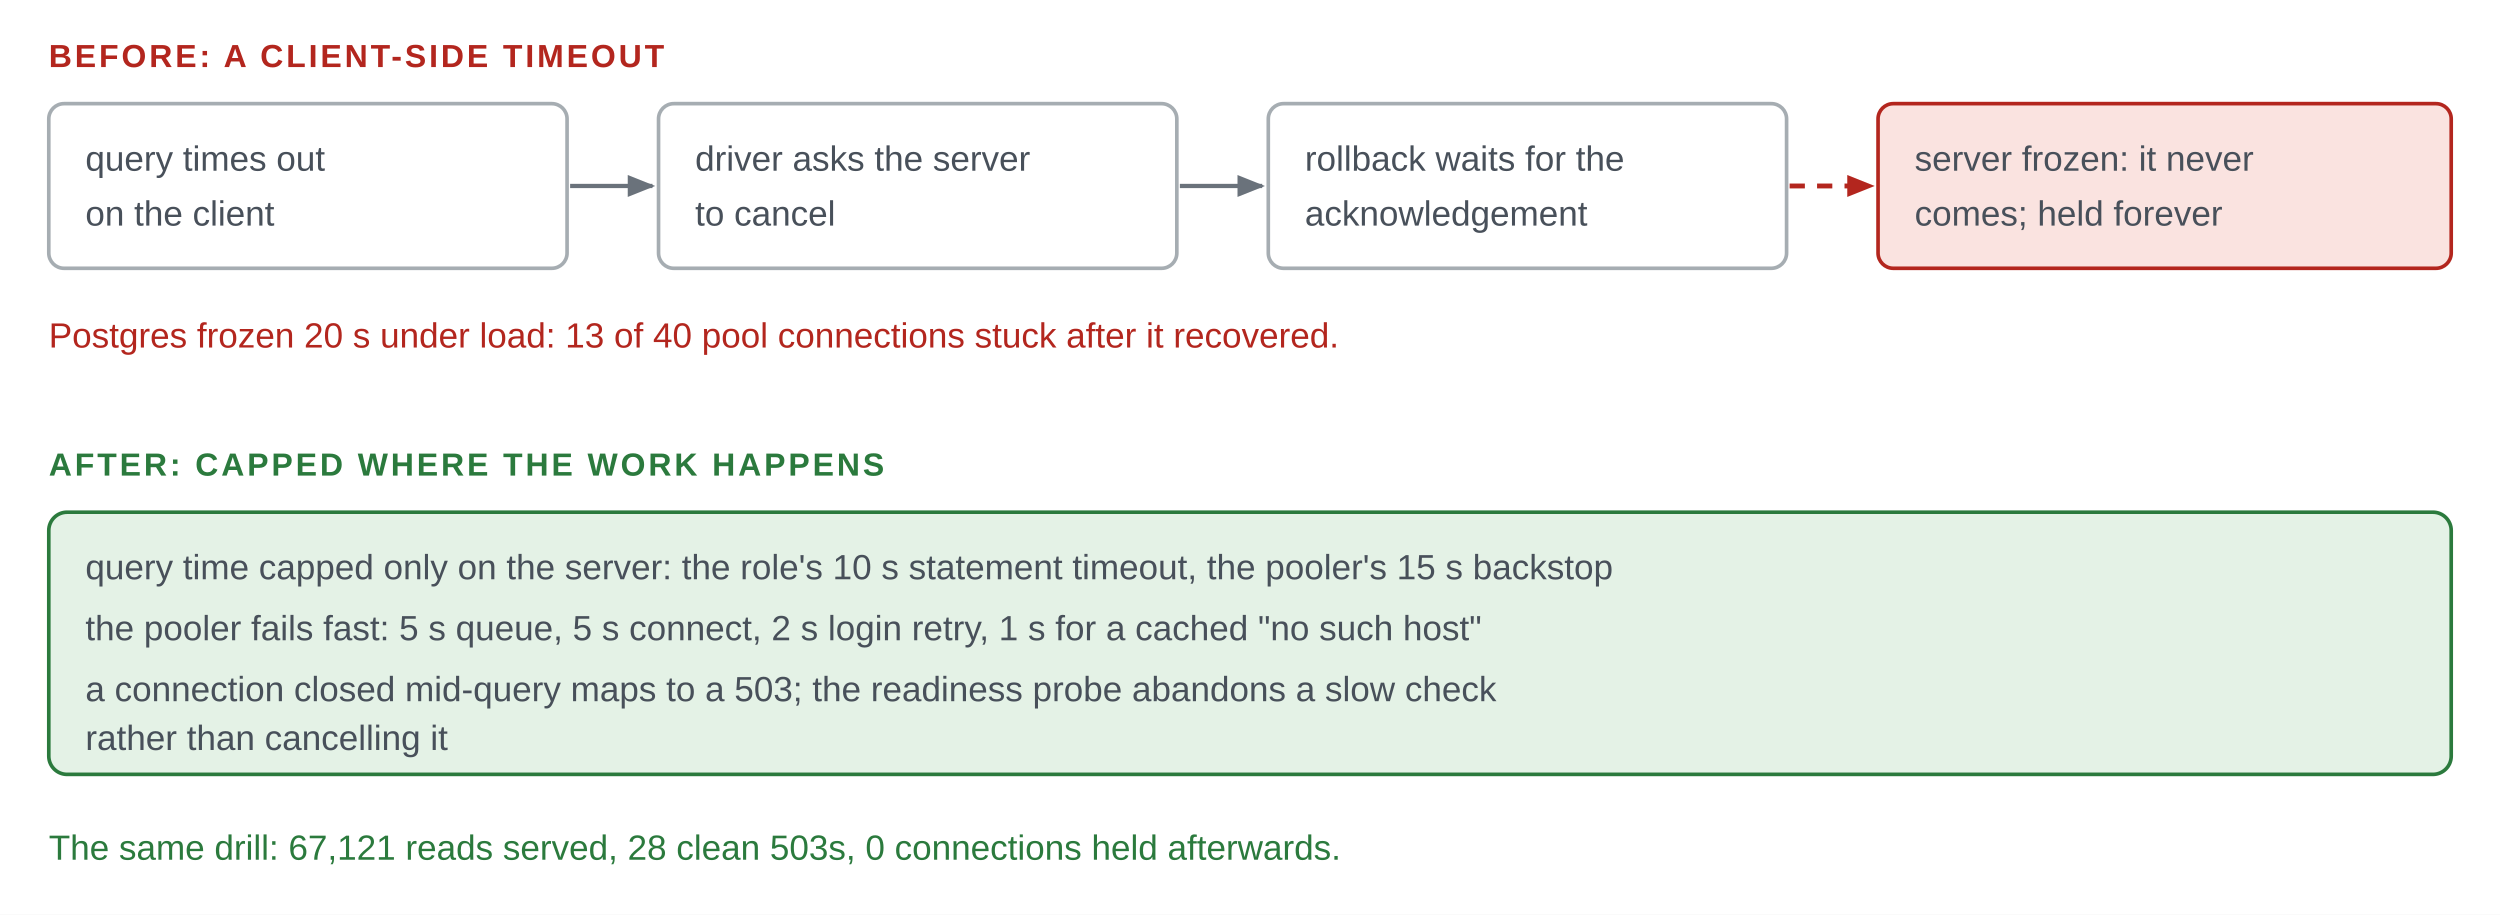
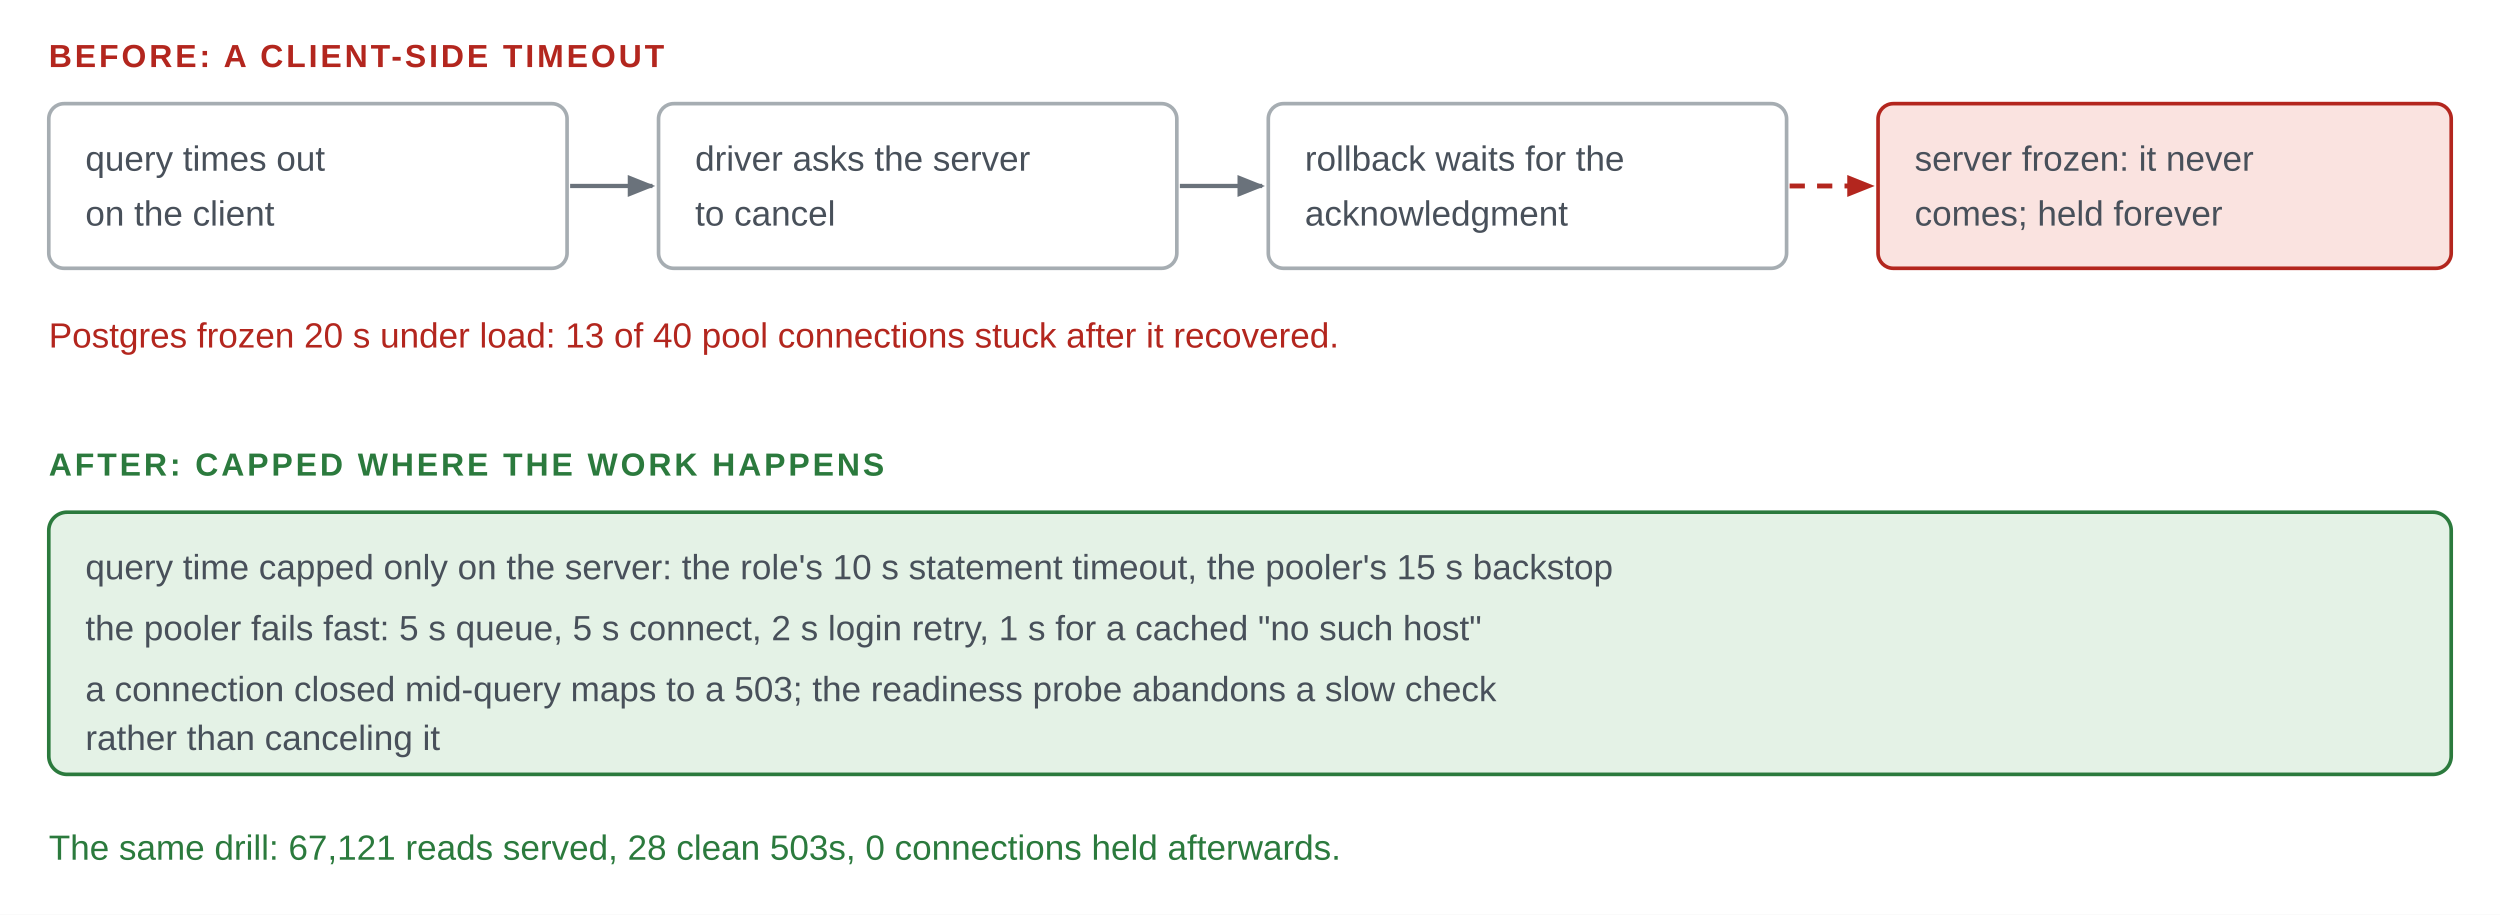
- <svg xmlns="http://www.w3.org/2000/svg" viewBox="0 0 820 300" role="img" aria-label="The leak, before and after. Before: a query's client-side timeout fires; the driver asks the server to cancel it; every later operation on that connection, including the rollback that returns it to the pool, waits for the server's acknowledgement with no timeout. With Postgres frozen, the acknowledgement never comes: the connection is held forever. Freezing Postgres for 20 seconds under load left 13 of 40 pooled connections stuck after it recovered. After: time is capped on the server side only, by the role's statement timeout and the pooler's query timeout; the pooler fails fast; a connection closed mid-query maps to 503; the readiness probe abandons a slow check instead of cancelling it. The same drill now leaves zero connections held.">
+ <svg xmlns="http://www.w3.org/2000/svg" viewBox="0 0 820 300" role="img" aria-label="The leak, before and after. Before: a query's client-side timeout fires; the driver asks the server to cancel it; every later operation on that connection, including the rollback that returns it to the pool, waits for the server's acknowledgment with no timeout. With Postgres frozen, the acknowledgment never comes: the connection is held forever. Freezing Postgres for 20 seconds under load left 13 of 40 pooled connections stuck after it recovered. After: time is capped on the server side only, by the role's statement timeout and the pooler's query timeout; the pooler fails fast; a connection closed mid-query maps to 503; the readiness probe abandons a slow check instead of canceling it. The same drill now leaves zero connections held.">
  <style>text { font-family: "Archivo", Arial, Helvetica, sans-serif; fill: #1a1e23; font-size: 13px; }
.ts { font-size: 11.5px; fill: #48505a; }
.tm { font-family: "JetBrains Mono", Menlo, Consolas, monospace; font-size: 11.5px; }
.tb { font-weight: 680; }
g.ts text { font-size: 11.5px; }
.tl { font-size: 10.5px; letter-spacing: 0.09em; fill: #6a727b; font-weight: 650; }
.ta { fill: #2349a3; }
.tg { fill: #2b7a3d; }
.tr { fill: #b3261e; }
.tw { fill: #965a00; }
.tmu { fill: #6a727b; }
.n { fill: #ffffff; stroke: #a6adb2; stroke-width: 1.2; }
.n-soft { fill: #eef0ed; stroke: #d8dcd9; stroke-width: 1; }
.n-acc { fill: #e7edf9; stroke: #2349a3; stroke-width: 1.4; }
.n-good { fill: #e4f2e6; stroke: #2b7a3d; stroke-width: 1.2; }
.n-bad { fill: #fae3e0; stroke: #b3261e; stroke-width: 1.2; }
.n-warn { fill: #fbf0dc; stroke: #965a00; stroke-width: 1.2; }
.zone { fill: none; stroke: #a6adb2; stroke-width: 1; stroke-dasharray: 4 4; }
.band { fill: #eef0ed; stroke: none; }
.rule { stroke: #d8dcd9; stroke-width: 1; fill: none; }
.rule-strong { stroke: #a6adb2; stroke-width: 1; fill: none; }
.e { fill: none; stroke: #6a727b; stroke-width: 1.4; }
.e-acc { fill: none; stroke: #2349a3; stroke-width: 1.8; }
.e-good { fill: none; stroke: #2b7a3d; stroke-width: 1.6; }
.e-bad { fill: none; stroke: #b3261e; stroke-width: 1.6; stroke-dasharray: 5 4; }
.dash { stroke-dasharray: 4 4; }
.m { fill: #6a727b; }
.m-acc { fill: #2349a3; }
.m-good { fill: #2b7a3d; }
.m-bad { fill: #b3261e; }
.dot-good { fill: #2b7a3d; }
.dot-bad { fill: #b3261e; }
.dot-muted { fill: #a6adb2; }
.fill-acc { fill: #2349a3; }
.fill-good { fill: #2b7a3d; }
.fill-bad { fill: #b3261e; }
.fill-surface { fill: #ffffff; }
.s1 { stroke: #2a78d6; fill: none; stroke-width: 2; }
.s2 { stroke: #eb6834; fill: none; stroke-width: 2; }
.s3 { stroke: #1baf7a; fill: none; stroke-width: 2; }
.f1 { fill: #2a78d6; }
.f2 { fill: #eb6834; }
.f3 { fill: #1baf7a; }
.ring { stroke: #ffffff; stroke-width: 2; }
.xhair { stroke: #48505a; stroke-width: 1; stroke-dasharray: 3 3; }</style>
  <defs>
    <marker id="a" viewBox="0 0 10 10" refX="9" refY="5" markerUnits="userSpaceOnUse" markerWidth="9" markerHeight="9" orient="auto-start-reverse">
      <path class="m" d="M0,1 L10,5 L0,9 z" />
    </marker>
    <marker id="a-acc" viewBox="0 0 10 10" refX="9" refY="5" markerUnits="userSpaceOnUse" markerWidth="10" markerHeight="10" orient="auto-start-reverse">
      <path class="m-acc" d="M0,1 L10,5 L0,9 z" />
    </marker>
    <marker id="a-good" viewBox="0 0 10 10" refX="9" refY="5" markerUnits="userSpaceOnUse" markerWidth="9" markerHeight="9" orient="auto-start-reverse">
      <path class="m-good" d="M0,1 L10,5 L0,9 z" />
    </marker>
    <marker id="a-bad" viewBox="0 0 10 10" refX="9" refY="5" markerUnits="userSpaceOnUse" markerWidth="9" markerHeight="9" orient="auto-start-reverse">
      <path class="m-bad" d="M0,1 L10,5 L0,9 z" />
    </marker>
  </defs>
  <rect width="820" height="300" fill="#ffffff" />
  <text class="tl tr" x="16" y="22">BEFORE: A CLIENT-SIDE TIMEOUT</text>
  <rect class="n" x="16" y="34" width="170" height="54" rx="5" />
  <text class="ts" x="28" y="56">query times out</text>
  <text class="ts" x="28" y="74">on the client</text>
  <rect class="n" x="216" y="34" width="170" height="54" rx="5" />
  <text class="ts" x="228" y="56">driver asks the server</text>
  <text class="ts" x="228" y="74">to cancel</text>
  <rect class="n" x="416" y="34" width="170" height="54" rx="5" />
  <text class="ts" x="428" y="56">rollback waits for the</text>
-   <text class="ts" x="428" y="74">acknowledgement</text>
+   <text class="ts" x="428" y="74">acknowledgment</text>
  <rect class="n-bad" x="616" y="34" width="188" height="54" rx="5" />
  <text class="ts" x="628" y="56">server frozen: it never</text>
  <text class="ts" x="628" y="74">comes; held forever</text>
  <line class="e" x1="187" y1="61" x2="214" y2="61" marker-end="url(#a)" />
  <line class="e" x1="387" y1="61" x2="414" y2="61" marker-end="url(#a)" />
  <line class="e-bad" x1="587" y1="61" x2="614" y2="61" marker-end="url(#a-bad)" />
  <text class="ts tr" x="16" y="114">Postgres frozen 20 s under load: 13 of 40 pool connections stuck after it recovered.</text>
  <text class="tl tg" x="16" y="156">AFTER: CAPPED WHERE THE WORK HAPPENS</text>
  <rect class="n-good" x="16" y="168" width="788" height="86" rx="6" />
  <text class="ts" x="28" y="190">query time capped only on the server: the role's 10 s statement timeout, the pooler's 15 s backstop</text>
  <text class="ts" x="28" y="210">the pooler fails fast: 5 s queue, 5 s connect, 2 s login retry, 1 s for a cached "no such host"</text>
  <text class="ts" x="28" y="230">a connection closed mid-query maps to a 503; the readiness probe abandons a slow check</text>
-   <text class="ts" x="28" y="246">rather than cancelling it</text>
+   <text class="ts" x="28" y="246">rather than canceling it</text>
  <text class="ts tg" x="16" y="282">The same drill: 67,121 reads served, 28 clean 503s, 0 connections held afterwards.</text>
</svg>
